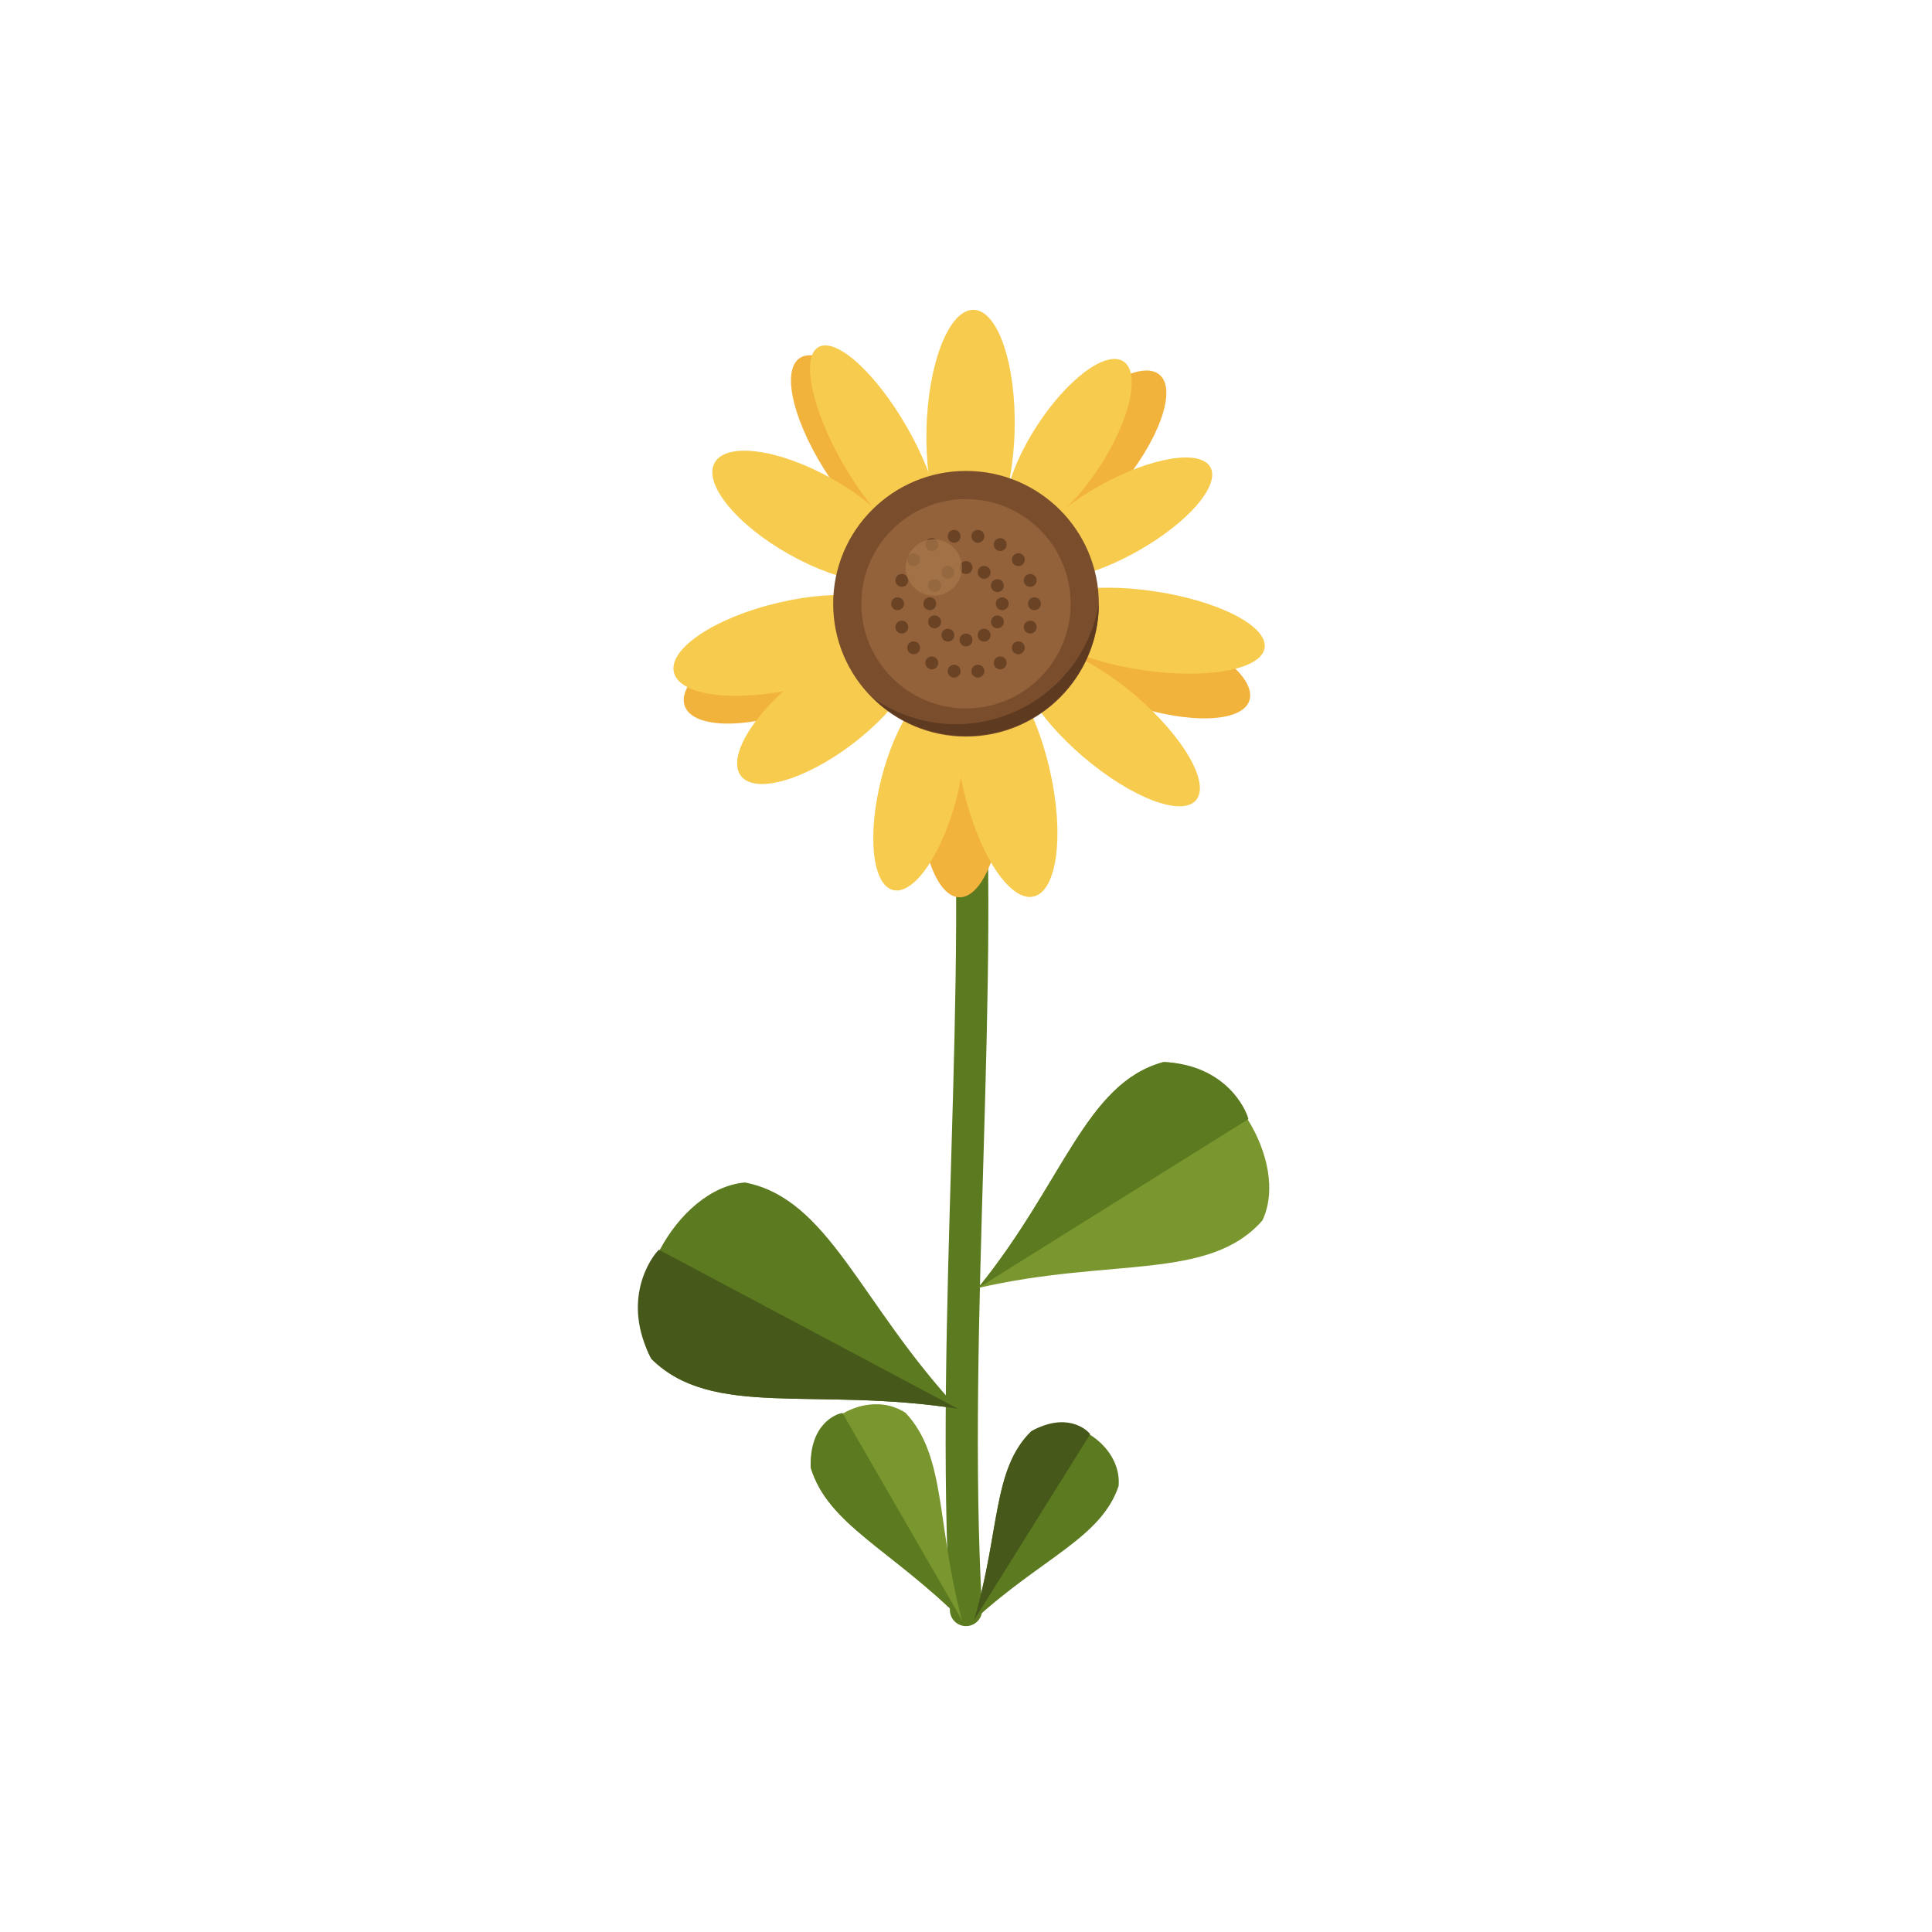
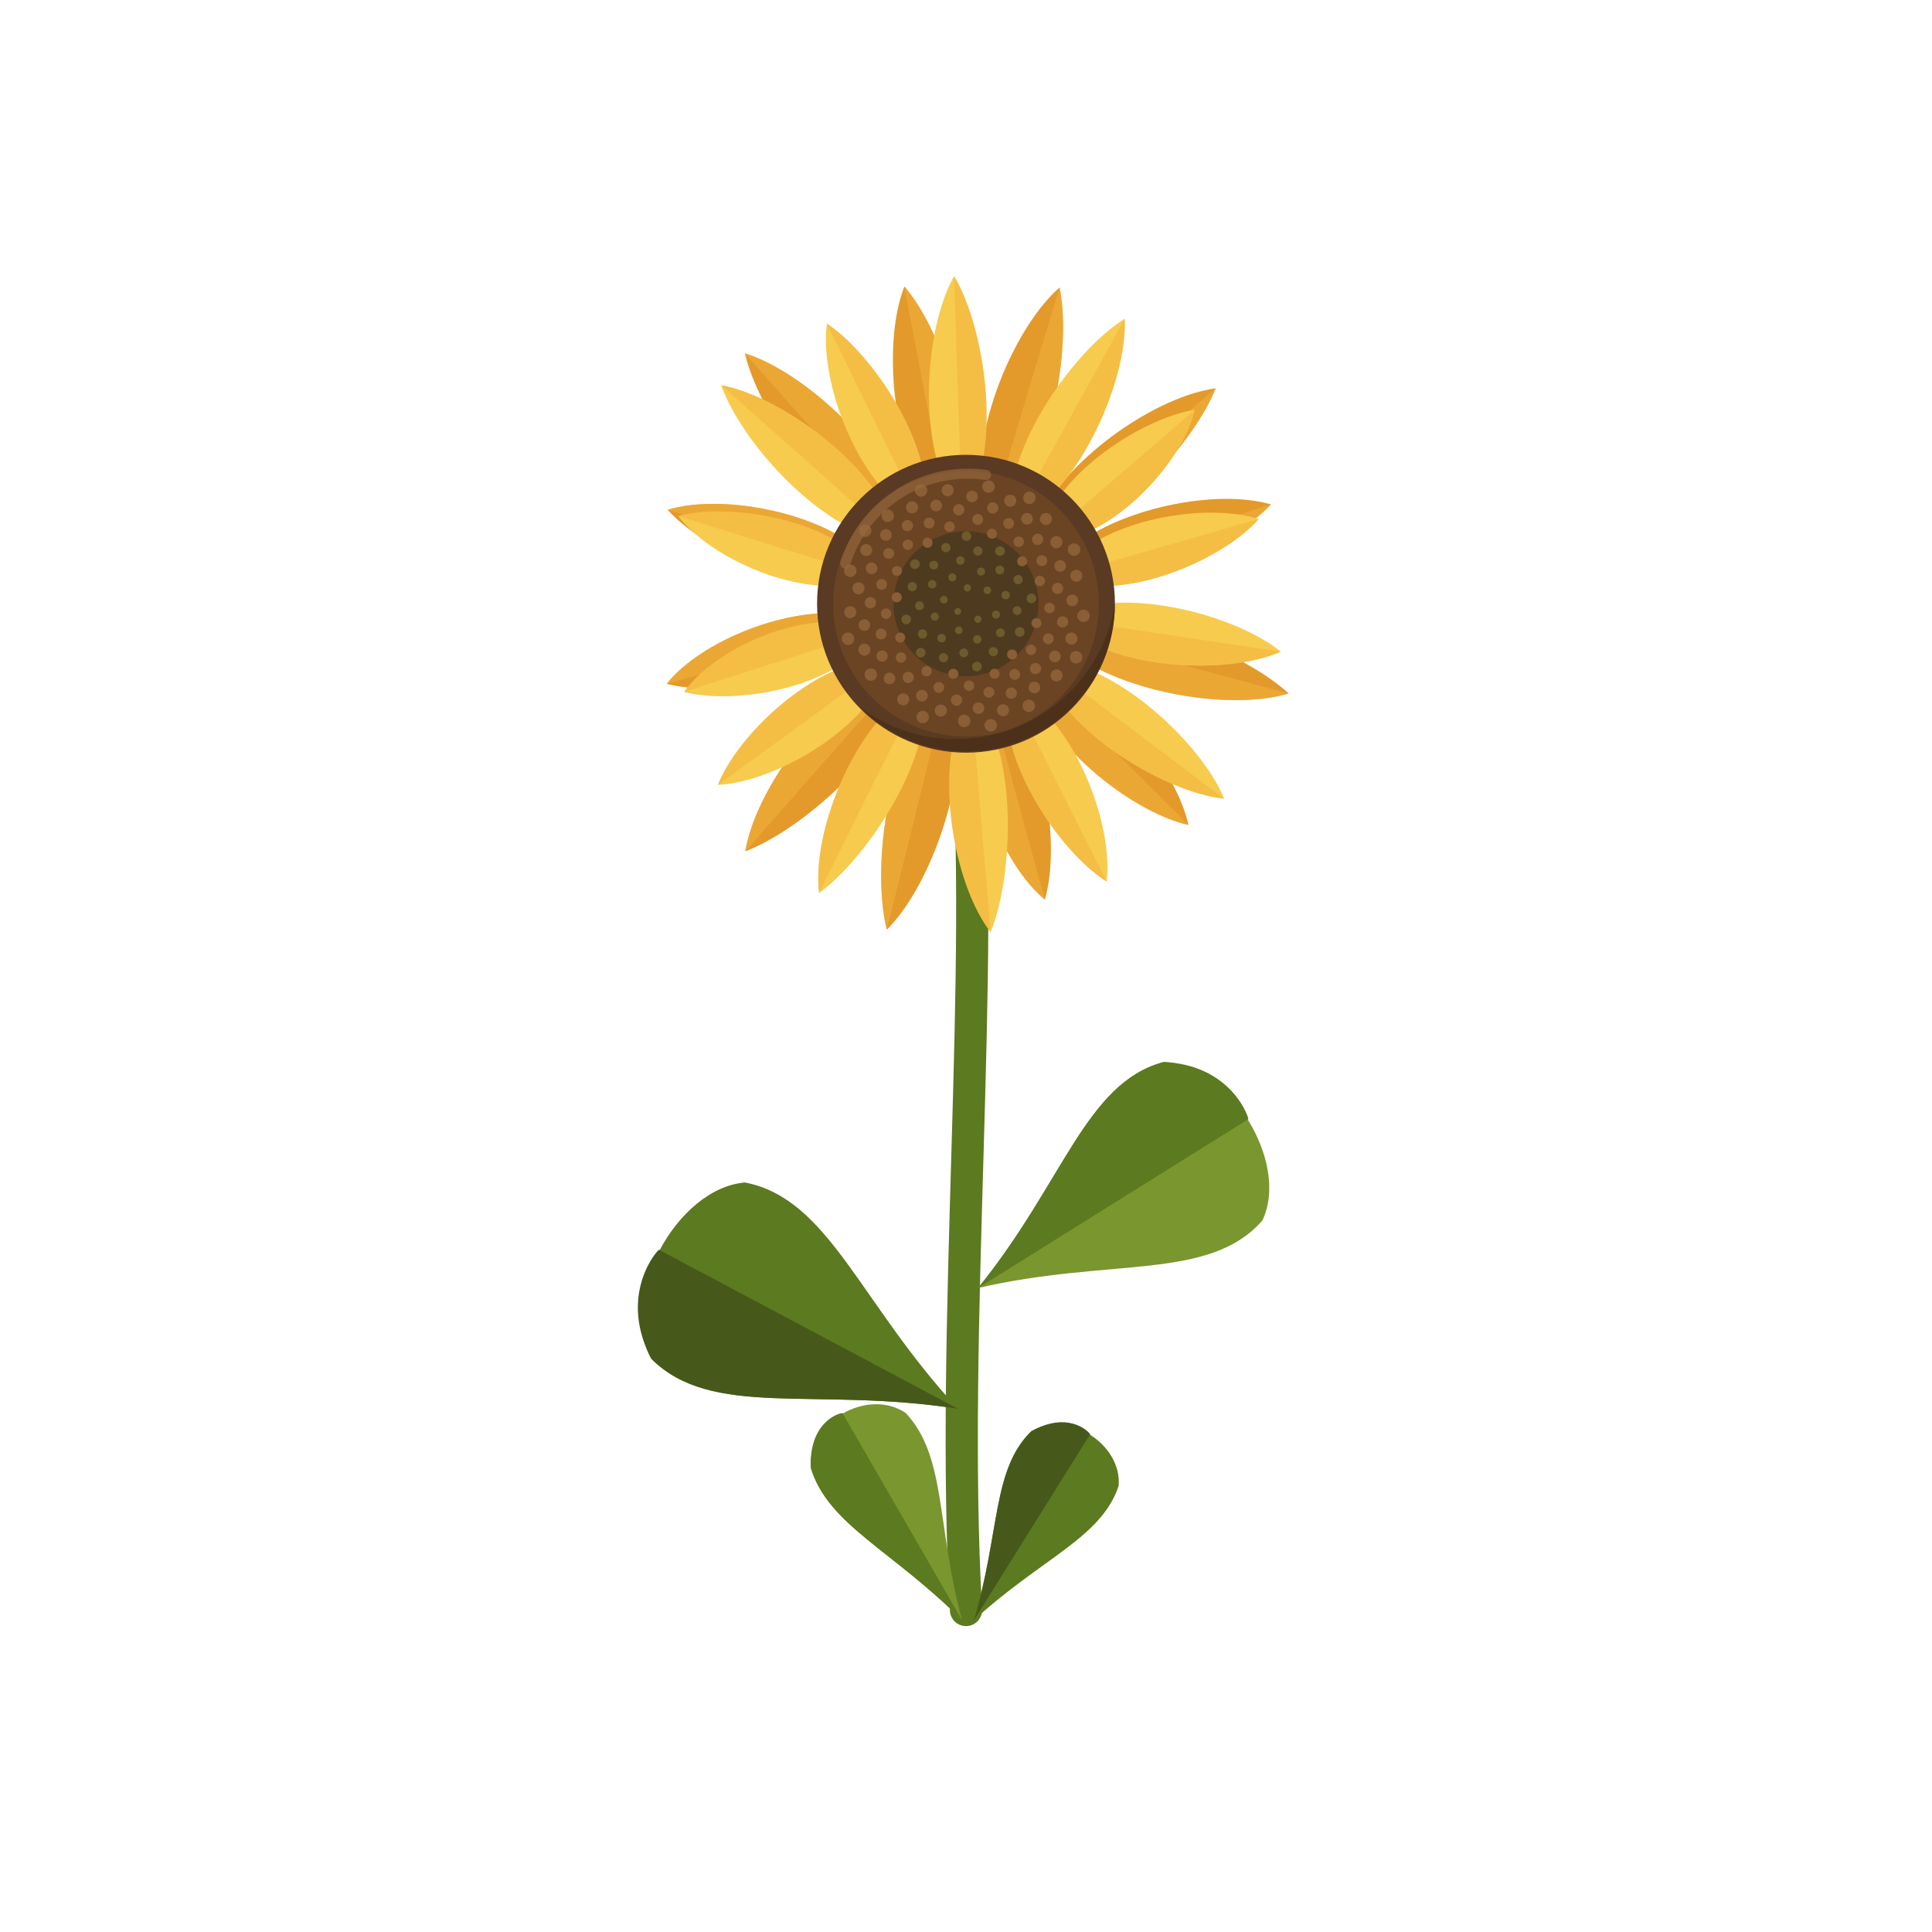
<svg xmlns="http://www.w3.org/2000/svg" viewBox="0 0 960 960" width="960" height="960">
  <path d="M480 800 C472 660 490 480 480 360" fill="none" stroke="#5C7A1F" stroke-width="16" stroke-linecap="round" />
  <g transform="translate(476 700) rotate(-62)">
    <path d="M0 0 C-23.6 -68.0 -62.0 -105.4 -49.6 -146.2 C-31.0 -175.1 31.0 -175.1 49.6 -146.2 C62.0 -105.4 23.6 -68.0 0 0 Z" fill="#5C7A1F" />
    <path d="M0 0 C-23.6 -68.0 -62.0 -105.4 -49.6 -146.2 C-31.0 -173.4 -5.0 -170.0 0 -168.3 Z" fill="#46591A" />
  </g>
  <g transform="translate(486 640) rotate(58)">
    <path d="M0 0 C-22.0 -64.0 -58.0 -99.2 -46.4 -137.6 C-29.0 -164.8 29.0 -164.8 46.4 -137.6 C58.0 -99.2 22.0 -64.0 0 0 Z" fill="#7A962E" />
    <path d="M0 0 C-22.0 -64.0 -58.0 -99.2 -46.4 -137.6 C-29.0 -163.2 -4.6 -160.0 0 -158.4 Z" fill="#5C7A1F" />
  </g>
  <g transform="translate(478 805) rotate(-30)">
    <path d="M0 0 C-12.9 -48.0 -34.0 -74.4 -27.2 -103.2 C-17.0 -123.6 17.0 -123.6 27.2 -103.2 C34.0 -74.4 12.9 -48.0 0 0 Z" fill="#7A962E" />
    <path d="M0 0 C-12.9 -48.0 -34.0 -74.4 -27.2 -103.2 C-17.0 -122.4 -2.7 -120.0 0 -118.8 Z" fill="#5C7A1F" />
  </g>
  <g transform="translate(484 805) rotate(32)">
    <path d="M0 0 C-12.2 -44.0 -32.0 -68.2 -25.6 -94.6 C-16.0 -113.3 16.0 -113.3 25.6 -94.6 C32.0 -68.2 12.2 -44.0 0 0 Z" fill="#5C7A1F" />
    <path d="M0 0 C-12.2 -44.0 -32.0 -68.2 -25.6 -94.6 C-16.0 -112.2 -2.6 -110.0 0 -108.9 Z" fill="#46591A" />
  </g>
-   <ellipse cx="480" cy="207.5" rx="21" ry="56.5" fill="#F2B33D" transform="rotate(40.2 480 300)" />
-   <ellipse cx="480" cy="207.3" rx="21" ry="56.1" fill="#F2B33D" transform="rotate(108.9 480 300)" />
-   <ellipse cx="480" cy="210.2" rx="21" ry="56.1" fill="#F2B33D" transform="rotate(181.3 480 300)" />
-   <ellipse cx="480" cy="204.1" rx="21" ry="52.8" fill="#F2B33D" transform="rotate(250.0 480 300)" />
-   <ellipse cx="480" cy="211.1" rx="21" ry="58.5" fill="#F2B33D" transform="rotate(325.9 480 300)" />
-   <ellipse cx="480" cy="213.5" rx="21.9" ry="59.6" fill="#F7CB4D" transform="rotate(1.5 480 300)" />
-   <ellipse cx="480" cy="206.6" rx="18.6" ry="50.2" fill="#F7CB4D" transform="rotate(33.0 480 300)" />
-   <ellipse cx="480" cy="213.3" rx="18.8" ry="52.4" fill="#F7CB4D" transform="rotate(60.8 480 300)" />
-   <ellipse cx="480" cy="208.4" rx="19.8" ry="58.4" fill="#F7CB4D" transform="rotate(98.4 480 300)" />
-   <ellipse cx="480" cy="206.3" rx="20.0" ry="56.6" fill="#F7CB4D" transform="rotate(130.5 480 300)" />
-   <ellipse cx="480" cy="210.7" rx="22.0" ry="60.0" fill="#F7CB4D" transform="rotate(167.0 480 300)" />
-   <ellipse cx="480" cy="205.5" rx="19.3" ry="52.3" fill="#F7CB4D" transform="rotate(194.3 480 300)" />
-   <ellipse cx="480" cy="213.2" rx="21.1" ry="54.0" fill="#F7CB4D" transform="rotate(232.6 480 300)" />
-   <ellipse cx="480" cy="209.4" rx="21.8" ry="58.5" fill="#F7CB4D" transform="rotate(256.8 480 300)" />
-   <ellipse cx="480" cy="211.5" rx="21.6" ry="54.7" fill="#F7CB4D" transform="rotate(299.3 480 300)" />
-   <ellipse cx="480" cy="209.2" rx="18.3" ry="56.3" fill="#F7CB4D" transform="rotate(330.1 480 300)" />
-   <circle cx="480" cy="300" r="66" fill="#7A4E2D" />
-   <circle cx="480" cy="300" r="52" fill="#93613A" />
-   <path d="M546 300 A66 66 0 0 1 434 347 A72 72 0 0 0 546 300 Z" fill="#5E3A20" />
-   <circle cx="498.0" cy="300.0" r="3.2" fill="#6A4325" />
-   <circle cx="495.6" cy="309.0" r="3.2" fill="#6A4325" />
-   <circle cx="489.0" cy="315.6" r="3.2" fill="#6A4325" />
-   <circle cx="480.0" cy="318.0" r="3.2" fill="#6A4325" />
-   <circle cx="471.0" cy="315.6" r="3.2" fill="#6A4325" />
-   <circle cx="464.4" cy="309.0" r="3.2" fill="#6A4325" />
-   <circle cx="462.0" cy="300.0" r="3.2" fill="#6A4325" />
-   <circle cx="464.4" cy="291.0" r="3.2" fill="#6A4325" />
-   <circle cx="471.0" cy="284.4" r="3.2" fill="#6A4325" />
-   <circle cx="480.0" cy="282.0" r="3.2" fill="#6A4325" />
-   <circle cx="489.0" cy="284.4" r="3.2" fill="#6A4325" />
-   <circle cx="495.6" cy="291.0" r="3.2" fill="#6A4325" />
-   <circle cx="514.0" cy="300.0" r="3.2" fill="#6A4325" />
-   <circle cx="511.9" cy="311.6" r="3.2" fill="#6A4325" />
-   <circle cx="506.0" cy="321.9" r="3.2" fill="#6A4325" />
-   <circle cx="497.0" cy="329.4" r="3.2" fill="#6A4325" />
-   <circle cx="485.9" cy="333.5" r="3.2" fill="#6A4325" />
-   <circle cx="474.1" cy="333.5" r="3.2" fill="#6A4325" />
-   <circle cx="463.0" cy="329.4" r="3.2" fill="#6A4325" />
-   <circle cx="454.0" cy="321.9" r="3.2" fill="#6A4325" />
-   <circle cx="448.1" cy="311.6" r="3.2" fill="#6A4325" />
-   <circle cx="446.0" cy="300.0" r="3.2" fill="#6A4325" />
-   <circle cx="448.1" cy="288.4" r="3.2" fill="#6A4325" />
-   <circle cx="454.0" cy="278.1" r="3.2" fill="#6A4325" />
-   <circle cx="463.0" cy="270.6" r="3.2" fill="#6A4325" />
-   <circle cx="474.1" cy="266.5" r="3.2" fill="#6A4325" />
-   <circle cx="485.9" cy="266.5" r="3.2" fill="#6A4325" />
-   <circle cx="497.0" cy="270.6" r="3.2" fill="#6A4325" />
-   <circle cx="506.0" cy="278.1" r="3.2" fill="#6A4325" />
-   <circle cx="511.9" cy="288.4" r="3.2" fill="#6A4325" />
-   <circle cx="464" cy="282" r="14" fill="#A8774A" opacity=".7" />
+   <g transform="translate(495.4 246.2) rotate(16.0)">
+     <path d="M-8.4 0 C-21.0 -32.4 -14.0 -84.1 1.4 -107.9 C14.0 -84.1 21.0 -32.4 8.4 0 Z" fill="#E39A2A" />
+     <path d="M0 0 Q0.6 -53.9 1.4 -107.9 C14.0 -84.1 21.0 -32.4 8.4 0 Z" fill="#F2B33D" opacity=".55" />
+   </g>
+   <g transform="translate(522.0 262.9) rotate(48.5)">
+     <path d="M-8.4 0 C-21.0 -32.4 -14.0 -84.1 2.0 -107.8 C14.0 -84.1 21.0 -32.4 8.4 0 Z" fill="#E39A2A" />
+     <path d="M0 0 Q0.8 -53.9 2.0 -107.8 C14.0 -84.1 21.0 -32.4 8.4 0 Z" fill="#F2B33D" opacity=".55" />
+   </g>
+   <g transform="translate(533.0 282.0) rotate(71.2)">
+     <path d="M-8.4 0 C-21.0 -31.0 -14.0 -80.7 2.1 -103.4 C14.0 -80.7 21.0 -31.0 8.4 0 Z" fill="#E39A2A" />
+     <path d="M0 0 Q0.9 -51.7 2.1 -103.4 C14.0 -80.7 21.0 -31.0 8.4 0 Z" fill="#F2B33D" opacity=".55" />
+   </g>
+   <g transform="translate(533.8 315.6) rotate(106.2)">
+     <path d="M-8.4 0 C-21.0 -33.1 -14.0 -86.1 -1.9 -110.4 C14.0 -86.1 21.0 -33.1 8.4 0 Z" fill="#E39A2A" />
+     <path d="M0 0 Q-0.7 -55.2 -1.9 -110.4 C14.0 -86.1 21.0 -33.1 8.4 0 Z" fill="#F2B33D" opacity=".55" />
+   </g>
+   <g transform="translate(519.8 339.4) rotate(134.8)">
+     <path d="M-8.4 0 C-21.0 -30.0 -14.0 -78.0 0.2 -99.9 C14.0 -78.0 21.0 -30.0 8.4 0 Z" fill="#E39A2A" />
+     <path d="M0 0 Q0.1 -50.0 0.2 -99.9 C14.0 -78.0 21.0 -30.0 8.4 0 Z" fill="#F2B33D" opacity=".55" />
+   </g>
+   <g transform="translate(493.9 354.2) rotate(165.6)">
+     <path d="M-8.4 0 C-21.0 -28.9 -14.0 -75.0 -1.4 -96.2 C14.0 -75.0 21.0 -28.9 8.4 0 Z" fill="#E39A2A" />
+     <path d="M0 0 Q-0.5 -48.1 -1.4 -96.2 C14.0 -75.0 21.0 -28.9 8.4 0 Z" fill="#F2B33D" opacity=".55" />
+   </g>
+   <g transform="translate(467.2 354.5) rotate(193.2)">
+     <path d="M-8.4 0 C-21.0 -33.2 -14.0 -86.3 1.3 -110.7 C14.0 -86.3 21.0 -33.2 8.4 0 Z" fill="#E39A2A" />
+     <path d="M0 0 Q0.5 -55.3 1.3 -110.7 C14.0 -86.3 21.0 -33.2 8.4 0 Z" fill="#F2B33D" opacity=".55" />
+   </g>
+   <g transform="translate(442.3 341.4) rotate(222.3)">
+     <path d="M-8.4 0 C-21.0 -32.6 -14.0 -84.8 -1.7 -108.8 C14.0 -84.8 21.0 -32.6 8.4 0 Z" fill="#E39A2A" />
+     <path d="M0 0 Q-0.7 -54.4 -1.7 -108.8 C14.0 -84.8 21.0 -32.6 8.4 0 Z" fill="#F2B33D" opacity=".55" />
+   </g>
+   <g transform="translate(425.7 313.6) rotate(255.9)">
+     <path d="M-8.4 0 C-21.0 -29.4 -14.0 -76.5 -2.4 -98.0 C14.0 -76.5 21.0 -29.4 8.4 0 Z" fill="#E39A2A" />
+     <path d="M0 0 Q-1.0 -49.0 -2.4 -98.0 C14.0 -76.5 21.0 -29.4 8.4 0 Z" fill="#F2B33D" opacity=".55" />
+   </g>
+   <g transform="translate(426.7 282.7) rotate(288.0)">
+     <path d="M-8.4 0 C-21.0 -29.8 -14.0 -77.5 -1.4 -99.4 C14.0 -77.5 21.0 -29.8 8.4 0 Z" fill="#E39A2A" />
+     <path d="M0 0 Q-0.5 -49.7 -1.4 -99.4 C14.0 -77.5 21.0 -29.8 8.4 0 Z" fill="#F2B33D" opacity=".55" />
+   </g>
+   <g transform="translate(443.2 257.8) rotate(318.9)">
+     <path d="M-8.4 0 C-21.0 -33.0 -14.0 -85.8 -1.0 -110.0 C14.0 -85.8 21.0 -33.0 8.4 0 Z" fill="#E39A2A" />
+     <path d="M0 0 Q-0.4 -55.0 -1.0 -110.0 C14.0 -85.8 21.0 -33.0 8.4 0 Z" fill="#F2B33D" opacity=".55" />
+   </g>
+   <g transform="translate(469.0 245.1) rotate(348.7)">
+     <path d="M-8.4 0 C-21.0 -31.4 -14.0 -81.6 0.9 -104.6 C14.0 -81.6 21.0 -31.4 8.4 0 Z" fill="#E39A2A" />
+     <path d="M0 0 Q0.3 -52.3 0.9 -104.6 C14.0 -81.6 21.0 -31.4 8.4 0 Z" fill="#F2B33D" opacity=".55" />
+   </g>
+   <g transform="translate(477.5 240.1) rotate(-2.4)">
+     <path d="M-8.0 0 C-19.9 -30.9 -13.3 -80.3 0.9 -102.9 C13.3 -80.3 19.9 -30.9 8.0 0 Z" fill="#F7CB4D" />
+     <path d="M0 0 Q0.3 -51.5 0.9 -102.9 C13.3 -80.3 19.9 -30.9 8.0 0 Z" fill="#F2B33D" opacity=".55" />
+   </g>
+   <g transform="translate(509.5 247.8) rotate(29.4)">
+     <path d="M-8.0 0 C-19.9 -30.6 -13.3 -79.6 -0.9 -102.1 C13.3 -79.6 19.9 -30.6 8.0 0 Z" fill="#F7CB4D" />
+     <path d="M0 0 Q-0.4 -51.0 -0.9 -102.1 C13.3 -79.6 19.9 -30.6 8.0 0 Z" fill="#F2B33D" opacity=".55" />
+   </g>
+   <g transform="translate(526.2 261.7) rotate(50.3)">
+     <path d="M-8.0 0 C-19.9 -26.7 -13.3 -69.4 -1.6 -89.0 C13.3 -69.4 19.9 -26.7 8.0 0 Z" fill="#F7CB4D" />
+     <path d="M0 0 Q-0.6 -44.5 -1.6 -89.0 C13.3 -69.4 19.9 -26.7 8.0 0 Z" fill="#F2B33D" opacity=".55" />
+   </g>
+   <g transform="translate(537.6 283.1) rotate(73.7)">
+     <path d="M-8.0 0 C-19.9 -27.4 -13.3 -71.3 0.5 -91.4 C13.3 -71.3 19.9 -27.4 8.0 0 Z" fill="#F7CB4D" />
+     <path d="M0 0 Q0.2 -45.7 0.5 -91.4 C13.3 -71.3 19.9 -27.4 8.0 0 Z" fill="#F2B33D" opacity=".55" />
+   </g>
+   <g transform="translate(539.3 309.3) rotate(98.9)">
+     <path d="M-8.0 0 C-19.9 -29.5 -13.3 -76.6 -0.7 -98.2 C13.3 -76.6 19.9 -29.5 8.0 0 Z" fill="#F7CB4D" />
+     <path d="M0 0 Q-0.3 -49.1 -0.7 -98.2 C13.3 -76.6 19.9 -29.5 8.0 0 Z" fill="#F2B33D" opacity=".55" />
+   </g>
+   <g transform="translate(527.9 336.2) rotate(127.1)">
+     <path d="M-8.0 0 C-19.9 -30.2 -13.3 -78.6 -0.1 -100.7 C13.3 -78.6 19.9 -30.2 8.0 0 Z" fill="#F7CB4D" />
+     <path d="M0 0 Q-0.0 -50.4 -0.1 -100.7 C13.3 -78.6 19.9 -30.2 8.0 0 Z" fill="#F2B33D" opacity=".55" />
+   </g>
+   <g transform="translate(507.4 353.4) rotate(152.8)">
+     <path d="M-8.0 0 C-19.9 -28.4 -13.3 -73.8 0.9 -94.7 C13.3 -73.8 19.9 -28.4 8.0 0 Z" fill="#F7CB4D" />
+     <path d="M0 0 Q0.4 -47.3 0.9 -94.7 C13.3 -73.8 19.9 -28.4 8.0 0 Z" fill="#F2B33D" opacity=".55" />
+   </g>
+   <g transform="translate(483.7 359.9) rotate(176.5)">
+     <path d="M-8.0 0 C-19.9 -31.1 -13.3 -80.8 -2.2 -103.6 C13.3 -80.8 19.9 -31.1 8.0 0 Z" fill="#F7CB4D" />
+     <path d="M0 0 Q-0.9 -51.8 -2.2 -103.6 C13.3 -80.8 19.9 -31.1 8.0 0 Z" fill="#F2B33D" opacity=".55" />
+   </g>
+   <g transform="translate(452.1 353.1) rotate(207.7)">
+     <path d="M-8.0 0 C-19.9 -30.4 -13.3 -78.9 -2.2 -101.2 C13.3 -78.9 19.9 -30.4 8.0 0 Z" fill="#F7CB4D" />
+     <path d="M0 0 Q-0.9 -50.6 -2.2 -101.2 C13.3 -78.9 19.9 -30.4 8.0 0 Z" fill="#F2B33D" opacity=".55" />
+   </g>
+   <g transform="translate(431.6 335.5) rotate(233.7)">
+     <path d="M-8.0 0 C-19.9 -27.8 -13.3 -72.2 0.4 -92.6 C13.3 -72.2 19.9 -27.8 8.0 0 Z" fill="#F7CB4D" />
+     <path d="M0 0 Q0.1 -46.3 0.4 -92.6 C13.3 -72.2 19.9 -27.8 8.0 0 Z" fill="#F2B33D" opacity=".55" />
+   </g>
+   <g transform="translate(422.6 317.3) rotate(253.2)">
+     <path d="M-8.0 0 C-19.9 -26.1 -13.3 -67.7 -1.5 -86.8 C13.3 -67.7 19.9 -26.1 8.0 0 Z" fill="#F7CB4D" />
+     <path d="M0 0 Q-0.6 -43.4 -1.5 -86.8 C13.3 -67.7 19.9 -26.1 8.0 0 Z" fill="#F2B33D" opacity=".55" />
+   </g>
+   <g transform="translate(422.5 283.0) rotate(286.5)">
+     <path d="M-8.0 0 C-19.9 -26.9 -13.3 -69.8 1.2 -89.5 C13.3 -69.8 19.9 -26.9 8.0 0 Z" fill="#F7CB4D" />
+     <path d="M0 0 Q0.5 -44.8 1.2 -89.5 C13.3 -69.8 19.9 -26.9 8.0 0 Z" fill="#F2B33D" opacity=".55" />
+   </g>
+   <g transform="translate(435.4 259.8) rotate(312.0)">
+     <path d="M-8.0 0 C-19.9 -30.9 -13.3 -80.3 -0.7 -103.0 C13.3 -80.3 19.9 -30.9 8.0 0 Z" fill="#F7CB4D" />
+     <path d="M0 0 Q-0.3 -51.5 -0.7 -103.0 C13.3 -80.3 19.9 -30.9 8.0 0 Z" fill="#F2B33D" opacity=".55" />
+   </g>
+   <g transform="translate(452.9 246.5) rotate(333.1)">
+     <path d="M-8.0 0 C-19.9 -28.6 -13.3 -74.4 1.3 -95.4 C13.3 -74.4 19.9 -28.6 8.0 0 Z" fill="#F7CB4D" />
+     <path d="M0 0 Q0.5 -47.7 1.3 -95.4 C13.3 -74.4 19.9 -28.6 8.0 0 Z" fill="#F2B33D" opacity=".55" />
+   </g>
+   <circle cx="480" cy="300" r="74" fill="#5A3A22" />
+   <circle cx="480" cy="300" r="66" fill="#6B4423" />
+   <circle cx="480" cy="300" r="36" fill="#4E3A1F" />
+   <circle cx="475.9" cy="303.8" r="1.7" fill="#6E5A2C" />
+   <circle cx="480.7" cy="292.1" r="1.8" fill="#6E5A2C" />
+   <circle cx="485.9" cy="307.7" r="1.8" fill="#6E5A2C" />
+   <circle cx="469.0" cy="298.0" r="1.9" fill="#6E5A2C" />
+   <circle cx="490.6" cy="293.3" r="1.9" fill="#6E5A2C" />
+   <circle cx="476.4" cy="313.2" r="1.9" fill="#6E5A2C" />
+   <circle cx="473.2" cy="286.9" r="2.0" fill="#6E5A2C" />
+   <circle cx="494.9" cy="305.4" r="2.0" fill="#6E5A2C" />
+   <circle cx="464.5" cy="306.4" r="2.0" fill="#6E5A2C" />
+   <circle cx="487.5" cy="284.0" r="2.0" fill="#6E5A2C" />
+   <circle cx="485.6" cy="317.7" r="2.1" fill="#6E5A2C" />
+   <circle cx="463.2" cy="290.3" r="2.1" fill="#6E5A2C" />
+   <circle cx="499.7" cy="295.7" r="2.1" fill="#6E5A2C" />
+   <circle cx="467.9" cy="317.1" r="2.1" fill="#6E5A2C" />
+   <circle cx="477.2" cy="278.5" r="2.1" fill="#6E5A2C" />
+   <circle cx="497.1" cy="314.4" r="2.2" fill="#6E5A2C" />
+   <circle cx="456.9" cy="301.0" r="2.2" fill="#6E5A2C" />
+   <circle cx="496.8" cy="283.2" r="2.2" fill="#6E5A2C" />
+   <circle cx="478.9" cy="324.4" r="2.2" fill="#6E5A2C" />
+   <circle cx="464.0" cy="280.8" r="2.2" fill="#6E5A2C" />
+   <circle cx="505.4" cy="303.4" r="2.2" fill="#6E5A2C" />
+   <circle cx="458.4" cy="315.0" r="2.3" fill="#6E5A2C" />
+   <circle cx="485.9" cy="273.8" r="2.3" fill="#6E5A2C" />
+   <circle cx="493.6" cy="323.8" r="2.3" fill="#6E5A2C" />
+   <circle cx="453.3" cy="291.5" r="2.3" fill="#6E5A2C" />
+   <circle cx="505.9" cy="288.0" r="2.3" fill="#6E5A2C" />
+   <circle cx="468.8" cy="326.8" r="2.3" fill="#6E5A2C" />
+   <circle cx="470.0" cy="272.1" r="2.3" fill="#6E5A2C" />
+   <circle cx="506.7" cy="314.0" r="2.4" fill="#6E5A2C" />
+   <circle cx="450.3" cy="307.8" r="2.4" fill="#6E5A2C" />
+   <circle cx="496.9" cy="273.8" r="2.4" fill="#6E5A2C" />
+   <circle cx="485.4" cy="331.2" r="2.4" fill="#6E5A2C" />
+   <circle cx="454.6" cy="280.3" r="2.4" fill="#6E5A2C" />
+   <circle cx="512.5" cy="297.3" r="2.4" fill="#6E5A2C" />
+   <circle cx="457.5" cy="324.3" r="2.4" fill="#6E5A2C" />
+   <circle cx="480.2" cy="266.4" r="2.4" fill="#6E5A2C" />
+   <circle cx="502.9" cy="325.2" r="2.5" fill="#8A5E36" />
+   <circle cx="445.6" cy="296.8" r="2.5" fill="#8A5E36" />
+   <circle cx="507.9" cy="278.9" r="2.5" fill="#8A5E36" />
+   <circle cx="473.7" cy="334.8" r="2.5" fill="#8A5E36" />
+   <circle cx="460.9" cy="269.7" r="2.5" fill="#8A5E36" />
+   <circle cx="515.0" cy="309.6" r="2.5" fill="#8A5E36" />
+   <circle cx="447.3" cy="316.8" r="2.5" fill="#8A5E36" />
+   <circle cx="492.9" cy="265.2" r="2.5" fill="#8A5E36" />
+   <circle cx="494.2" cy="334.8" r="2.5" fill="#8A5E36" />
+   <circle cx="445.7" cy="283.7" r="2.5" fill="#8A5E36" />
+   <circle cx="516.7" cy="288.7" r="2.6" fill="#8A5E36" />
+   <circle cx="460.4" cy="333.5" r="2.6" fill="#8A5E36" />
+   <circle cx="471.8" cy="261.7" r="2.6" fill="#8A5E36" />
+   <circle cx="512.3" cy="322.9" r="2.6" fill="#8A5E36" />
+   <circle cx="440.3" cy="304.9" r="2.6" fill="#8A5E36" />
+   <circle cx="506.2" cy="269.2" r="2.6" fill="#8A5E36" />
+   <circle cx="481.5" cy="340.7" r="2.6" fill="#8A5E36" />
+   <circle cx="451.1" cy="270.7" r="2.6" fill="#8A5E36" />
+   <circle cx="521.5" cy="302.1" r="2.6" fill="#8A5E36" />
+   <circle cx="447.7" cy="326.7" r="2.6" fill="#8A5E36" />
+   <circle cx="485.8" cy="258.1" r="2.7" fill="#8A5E36" />
+   <circle cx="504.2" cy="335.1" r="2.7" fill="#8A5E36" />
+   <circle cx="438.1" cy="290.4" r="2.7" fill="#8A5E36" />
+   <circle cx="517.7" cy="278.6" r="2.7" fill="#8A5E36" />
+   <circle cx="466.5" cy="341.6" r="2.7" fill="#8A5E36" />
+   <circle cx="461.7" cy="259.9" r="2.7" fill="#8A5E36" />
+   <circle cx="520.9" cy="317.4" r="2.7" fill="#8A5E36" />
+   <circle cx="437.8" cy="315.0" r="2.7" fill="#8A5E36" />
+   <circle cx="501.2" cy="260.1" r="2.7" fill="#8A5E36" />
+   <circle cx="491.4" cy="344.0" r="2.7" fill="#8A5E36" />
+   <circle cx="441.6" cy="275.0" r="2.7" fill="#8A5E36" />
+   <circle cx="525.5" cy="292.4" r="2.8" fill="#8A5E36" />
+   <circle cx="451.3" cy="336.6" r="2.8" fill="#8A5E36" />
+   <circle cx="476.4" cy="253.3" r="2.8" fill="#8A5E36" />
+   <circle cx="514.5" cy="332.2" r="2.8" fill="#8A5E36" />
+   <circle cx="432.5" cy="299.5" r="2.8" fill="#8A5E36" />
+   <circle cx="515.6" cy="268.0" r="2.8" fill="#8A5E36" />
+   <circle cx="475.3" cy="347.9" r="2.8" fill="#8A5E36" />
+   <circle cx="450.9" cy="261.2" r="2.8" fill="#8A5E36" />
+   <circle cx="528.0" cy="309.0" r="2.8" fill="#8A5E36" />
+   <circle cx="438.3" cy="326.0" r="2.8" fill="#8A5E36" />
+   <circle cx="493.3" cy="252.4" r="2.8" fill="#8A5E36" />
+   <circle cx="502.5" cy="344.4" r="2.8" fill="#8A5E36" />
+   <circle cx="433.1" cy="282.4" r="2.9" fill="#8A5E36" />
+   <circle cx="526.8" cy="281.2" r="2.9" fill="#8A5E36" />
+   <circle cx="458.1" cy="345.7" r="2.9" fill="#8A5E36" />
+   <circle cx="465.2" cy="251.2" r="2.9" fill="#8A5E36" />
+   <circle cx="524.2" cy="326.2" r="2.9" fill="#8A5E36" />
+   <circle cx="429.5" cy="310.6" r="2.9" fill="#8A5E36" />
+   <circle cx="510.3" cy="257.8" r="2.9" fill="#8A5E36" />
+   <circle cx="486.2" cy="351.9" r="2.9" fill="#8A5E36" />
+   <circle cx="440.2" cy="265.8" r="2.9" fill="#8A5E36" />
+   <circle cx="532.8" cy="298.3" r="2.9" fill="#8A5E36" />
+   <circle cx="442.0" cy="337.1" r="2.9" fill="#8A5E36" />
+   <circle cx="483.0" cy="246.7" r="2.9" fill="#8A5E36" />
+   <circle cx="514.0" cy="341.6" r="2.9" fill="#8A5E36" />
+   <circle cx="426.6" cy="292.3" r="3.0" fill="#8A5E36" />
+   <circle cx="524.9" cy="269.4" r="3.0" fill="#8A5E36" />
+   <circle cx="467.5" cy="353.1" r="3.0" fill="#8A5E36" />
+   <circle cx="453.2" cy="252.1" r="3.0" fill="#8A5E36" />
+   <circle cx="532.4" cy="317.3" r="3.0" fill="#8A5E36" />
+   <circle cx="429.5" cy="322.8" r="3.0" fill="#8A5E36" />
+   <circle cx="502.0" cy="248.8" r="3.0" fill="#8A5E36" />
+   <circle cx="498.4" cy="352.9" r="3.0" fill="#8A5E36" />
+   <circle cx="430.4" cy="273.3" r="3.0" fill="#8A5E36" />
+   <circle cx="534.8" cy="286.1" r="3.0" fill="#8A5E36" />
+   <circle cx="448.8" cy="347.5" r="3.0" fill="#8A5E36" />
+   <circle cx="470.9" cy="243.6" r="3.0" fill="#8A5E36" />
+   <circle cx="525.0" cy="335.6" r="3.0" fill="#8A5E36" />
+   <circle cx="422.5" cy="304.2" r="3.0" fill="#8A5E36" />
+   <circle cx="519.7" cy="257.9" r="3.0" fill="#8A5E36" />
+   <circle cx="479.1" cy="358.2" r="3.1" fill="#8A5E36" />
+   <circle cx="441.1" cy="256.3" r="3.1" fill="#8A5E36" />
+   <circle cx="538.4" cy="306.0" r="3.1" fill="#8A5E36" />
+   <circle cx="432.7" cy="335.2" r="3.1" fill="#8A5E36" />
+   <circle cx="491.2" cy="241.8" r="3.1" fill="#8A5E36" />
+   <circle cx="511.2" cy="350.7" r="3.1" fill="#8A5E36" />
+   <circle cx="422.5" cy="283.6" r="3.1" fill="#8A5E36" />
+   <circle cx="533.7" cy="273.1" r="3.1" fill="#8A5E36" />
+   <circle cx="458.5" cy="356.3" r="3.1" fill="#8A5E36" />
+   <circle cx="457.7" cy="243.7" r="3.1" fill="#8A5E36" />
+   <circle cx="534.7" cy="326.6" r="3.1" fill="#8A5E36" />
+   <circle cx="421.4" cy="317.4" r="3.1" fill="#8A5E36" />
+   <circle cx="511.5" cy="247.4" r="3.1" fill="#8A5E36" />
+   <circle cx="492.3" cy="360.4" r="3.1" fill="#8A5E36" />
+   <circle cx="429.9" cy="263.7" r="3.1" fill="#8A5E36" />
+   <path d="M554 300 A74 74 0 0 1 428 352 A80 80 0 0 0 554 300 Z" fill="#3F2814" opacity=".55" />
+   <path d="M420 280 A64 64 0 0 1 490 236" fill="none" stroke="#9A6A3E" stroke-width="5" stroke-linecap="round" opacity=".6" />
</svg>
